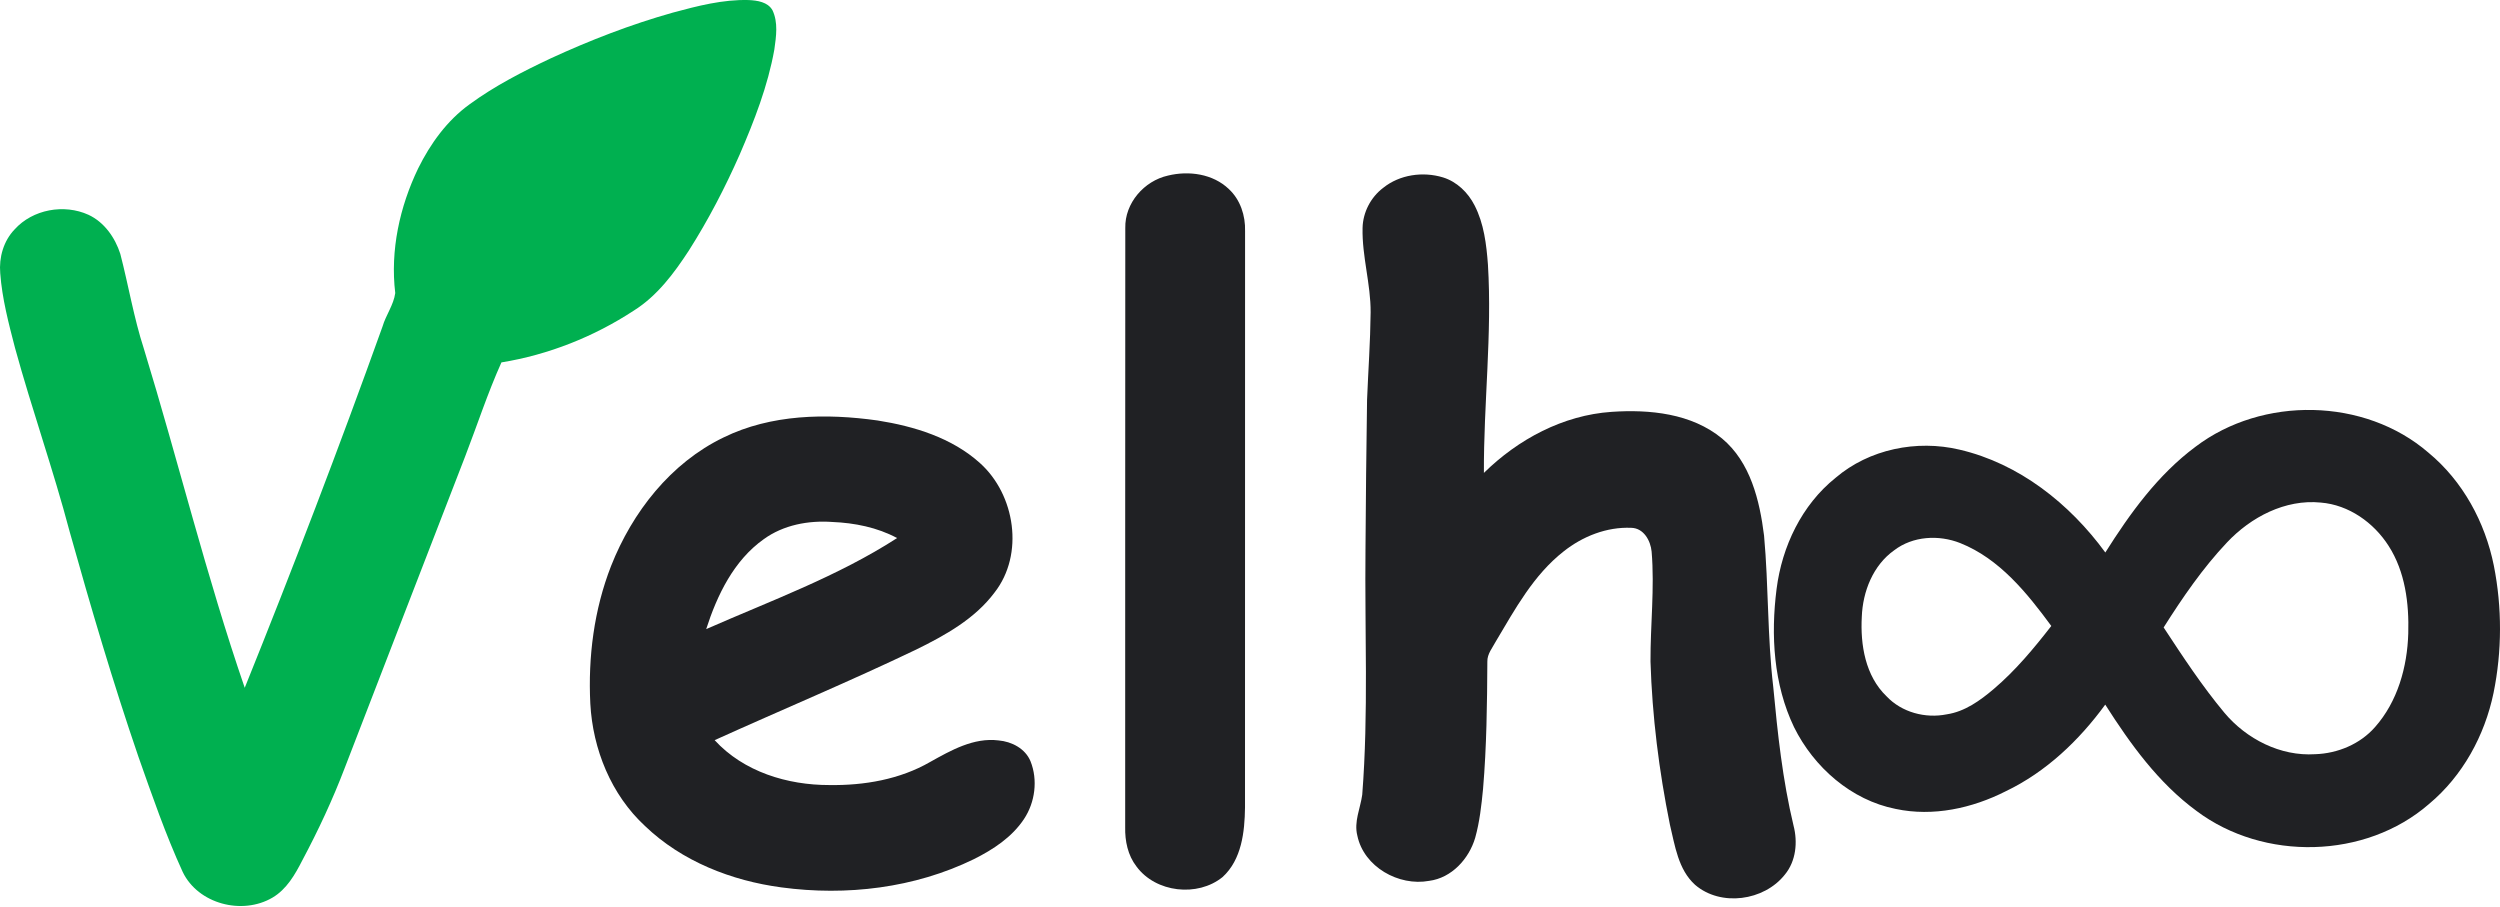
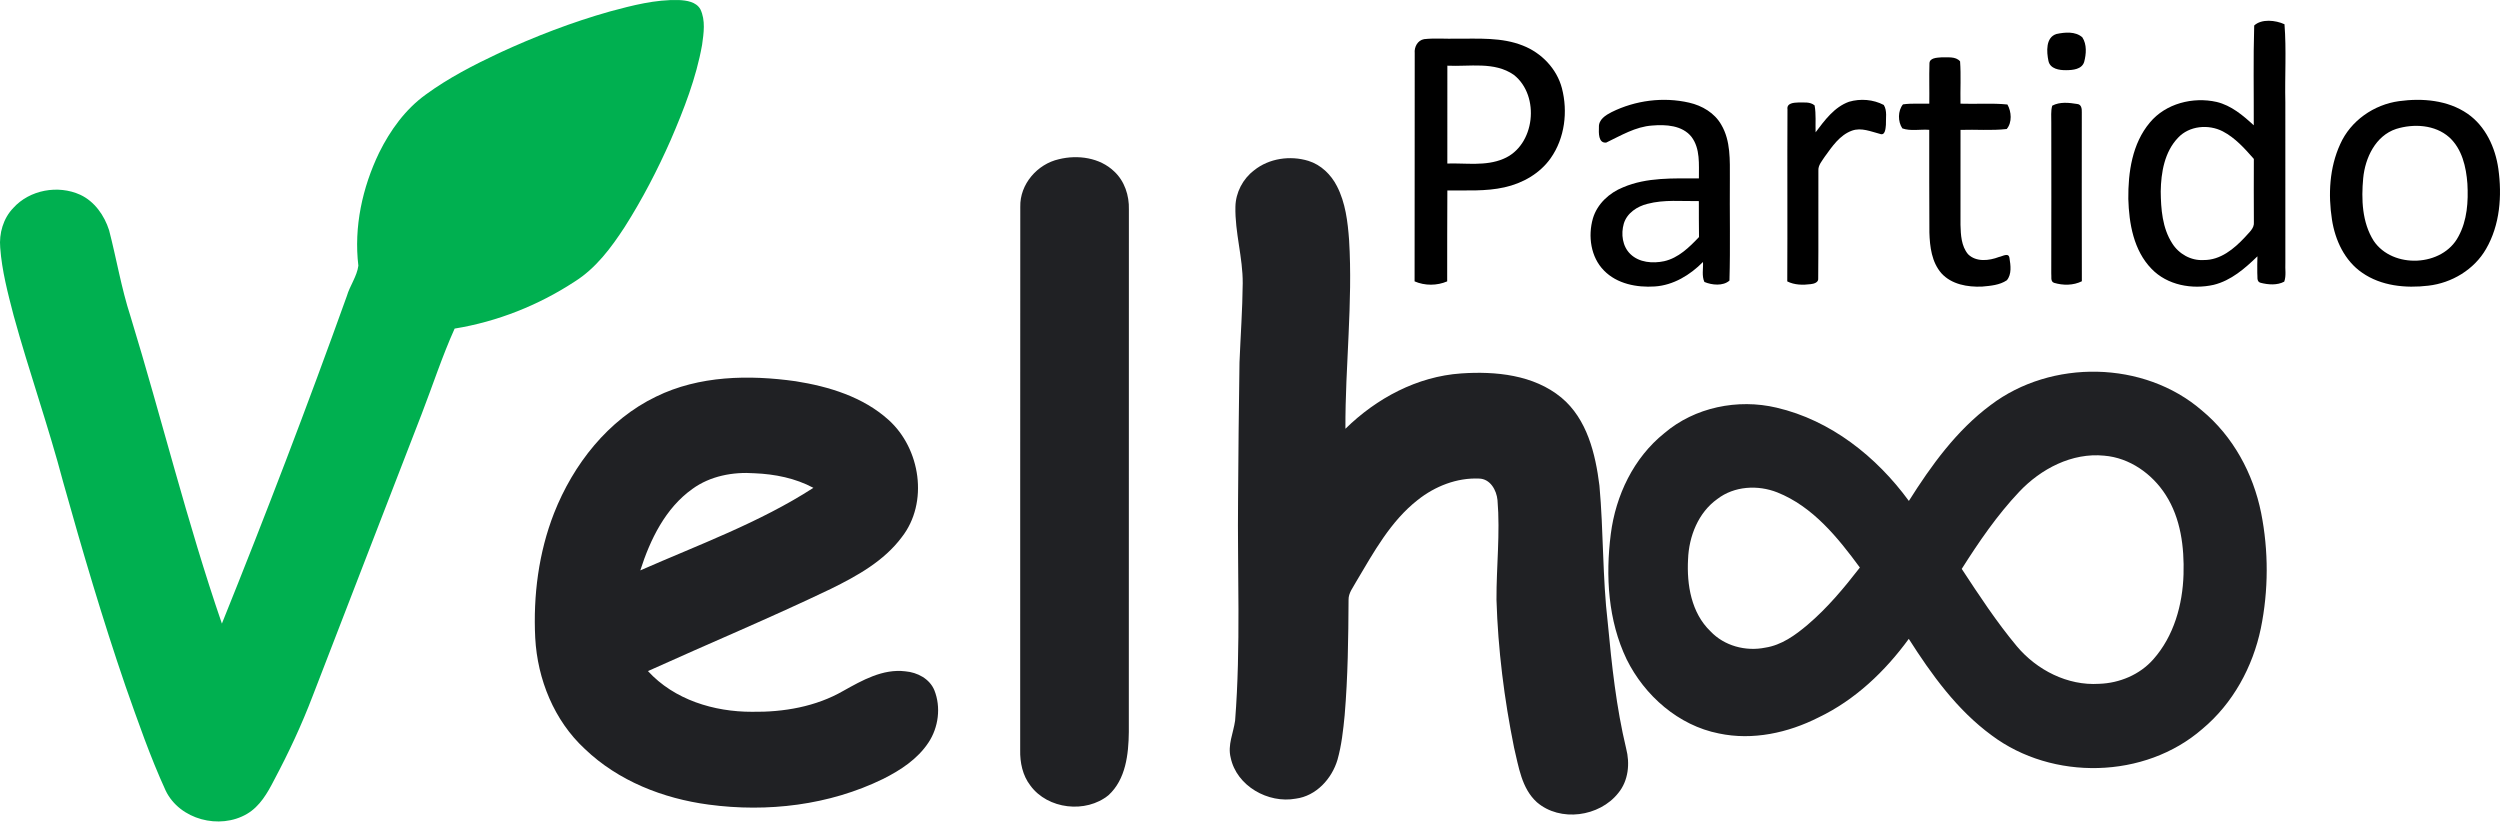
- <svg xmlns="http://www.w3.org/2000/svg" width="2293" height="831" xml:space="preserve" overflow="hidden">
+ <svg xmlns="http://www.w3.org/2000/svg" width="2529" height="831" xml:space="preserve" overflow="hidden">
  <defs>
    <clipPath id="clip0">
-       <rect x="86" y="1482" width="2293" height="831" />
+       <rect x="86" y="1482" width="2529" height="831" />
    </clipPath>
  </defs>
  <g clip-path="url(#clip0)" transform="translate(-86 -1482)">
    <path d="M703.077 1493.58C725.758 1487.46 748.956 1481.42 772.618 1482.04 780.523 1482.43 790.185 1483.75 794.499 1491.36 799.872 1502.56 797.883 1515.55 796.23 1527.39 790.288 1560.82 777.836 1592.67 764.455 1623.71 751.048 1654.09 735.703 1683.67 717.879 1711.7 704.213 1732.66 688.817 1753.38 667.324 1766.88 630.745 1790.83 589.077 1807.38 545.91 1814.4 533.252 1842.53 523.72 1871.93 512.612 1900.68 475.903 1995.82 438.936 2090.82 402.331 2185.99 391.198 2215.2 377.971 2243.57 363.272 2271.13 356.607 2284.17 348.883 2297.69 335.864 2305.33 308.223 2321.59 267.743 2311.19 253.586 2281.77 237.854 2247.44 225.506 2211.64 212.952 2176.05 189.65 2108.09 169.346 2039.1 149.971 1969.93 134.988 1913.15 115.329 1857.73 99.778 1801.13 93.94 1778.6 87.921 1755.91 86.216 1732.61 84.95 1718.13 89.238 1702.95 99.442 1692.37 116.027 1673.99 144.779 1668.83 167.124 1679 181.668 1685.76 191.536 1699.91 196.341 1714.85 203.858 1743.78 208.715 1773.41 217.963 1801.88 249.608 1905.3 275.286 2010.53 310.47 2112.84 354.644 2003.2 396.932 1892.78 436.844 1781.52 439.918 1770.99 447.074 1761.64 448.52 1750.8 443.845 1711.65 452.55 1671.72 469.548 1636.44 480.76 1613.8 496.027 1592.56 516.693 1577.67 539.685 1560.84 565.181 1547.76 590.911 1535.63 627.18 1518.9 664.586 1504.42 703.077 1493.58Z" fill="#00B050" fill-rule="evenodd" />
+     <path d="M2366.35 1507.79C2373.77 1500.88 2387.96 1502.35 2396.99 1506.53 2399.03 1532.65 2397.24 1559.09 2397.84 1585.34 2397.87 1639.5 2397.79 1693.65 2397.87 1747.81 2397.48 1754.13 2398.93 1760.89 2396.73 1766.92 2389.54 1770.79 2380.41 1770.04 2372.79 1768.06 2368.33 1766.97 2369.99 1761.27 2369.47 1758.05 2369.36 1752.45 2369.49 1746.86 2369.62 1741.29 2356.99 1753.56 2342.96 1765.79 2325.43 1770.12 2303.59 1775.05 2278.36 1770.51 2262.51 1753.95 2244.38 1735.33 2239.71 1708.17 2239.01 1683.26 2238.75 1656.36 2242.88 1627.25 2260.8 1605.97 2276.8 1586.68 2304.37 1579.72 2328.39 1585.13 2343.17 1588.69 2355 1598.72 2365.91 1608.76 2366.04 1575.1 2365.32 1541.42 2366.35 1507.79M2289.33 1621.32C2275.58 1635.65 2272.1 1656.52 2271.79 1675.6 2271.98 1693.53 2273.4 1712.61 2283.36 1728.11 2290.05 1738.86 2302.4 1745.9 2315.26 1745.05 2332.22 1745.23 2346 1733.68 2356.94 1722 2360.7 1717.46 2366.72 1713.18 2366.02 1706.55 2365.94 1685.3 2365.86 1664.02 2365.99 1642.77 2356.76 1632.25 2347.16 1621.47 2334.58 1614.89 2320.16 1607.44 2300.63 1609.17 2289.33 1621.32Z" fill-rule="evenodd" />
+     <path d="M2166.34 1516.38C2174.78 1514.6 2185.47 1513.53 2192.47 1519.74 2197.2 1526.91 2196.48 1536.64 2194.34 1544.64 2192 1552.22 2182.76 1552.94 2176.15 1552.99 2169.28 1553.1 2159.91 1551.73 2158.21 1543.65 2156.31 1534.52 2155.22 1519.82 2166.34 1516.38Z" fill-rule="evenodd" />
+     <path d="M1526.64 1521.6C1537.46 1520.41 1548.42 1521.42 1559.32 1521.13 1581.79 1521.26 1605.2 1519.58 1626.54 1528.11 1645.35 1535.46 1660.82 1551.47 1666.02 1571.19 1672.19 1594.91 1668.96 1621.73 1654.67 1642.01 1643.75 1657.56 1626.18 1667.47 1607.86 1671.5 1588.92 1675.77 1569.39 1674.42 1550.15 1674.68 1550.04 1705.34 1549.91 1735.99 1549.97 1766.64 1539.58 1771.09 1527.36 1771.14 1517 1766.64 1517.21 1689.71 1516.95 1612.76 1517.13 1535.82 1516.51 1529.56 1520.02 1522.76 1526.64 1521.6M1550.12 1647.42C1568.93 1646.82 1588.8 1650.29 1606.65 1642.76 1638.97 1629.57 1644.31 1578.84 1617.39 1557.73 1597.76 1544 1572.52 1549.56 1550.15 1548.45 1550.09 1581.43 1550.12 1614.44 1550.12 1647.42Z" fill-rule="evenodd" />
+     <path d="M2037.82 1546.7C2037.54 1540.35 2045.45 1540.4 2049.95 1540.01 2056.18 1540.27 2064.32 1538.77 2068.82 1544.07 2069.85 1558.3 2068.92 1572.62 2069.23 1586.88 2085.05 1587.45 2100.94 1586.1 2116.69 1587.71 2120.85 1594.89 2121.6 1605.97 2115.99 1612.51 2100.5 1614.29 2084.79 1612.84 2069.26 1613.39 2069.23 1645.4 2069.23 1677.41 2069.23 1709.42 2069.49 1719.6 2070.03 1730.94 2076.88 1739.16 2085.1 1747.32 2098.18 1745.77 2108.13 1741.97 2111.67 1741.38 2118.06 1737.01 2118.8 1743.14 2119.97 1750.4 2121.21 1759.44 2116.12 1765.51 2108.78 1770.47 2099.57 1771.14 2091.04 1771.92 2076.47 1772.54 2060.21 1769.77 2049.95 1758.46 2040.1 1747.19 2038.19 1731.56 2037.77 1717.2 2037.54 1682.58 2037.67 1647.96 2037.62 1613.34 2028.65 1612.59 2018.88 1614.89 2010.43 1611.89 2005.75 1605.17 2005.77 1593.96 2011.05 1587.58 2019.83 1586.34 2028.78 1587.09 2037.67 1586.88 2037.88 1573.5 2037.41 1560.09 2037.82 1546.7Z" fill-rule="evenodd" />
+     <path d="M1716.38 1595.37C1740.41 1583.48 1768.6 1579.84 1794.79 1585.86 1807.86 1588.86 1820.47 1596.22 1827.25 1608.19 1836.89 1624.52 1835.91 1644.27 1835.93 1662.57 1835.62 1696.99 1836.5 1731.44 1835.52 1765.84 1829.02 1771.61 1817.73 1770.42 1810.18 1767.24 1807.3 1761.06 1809.15 1753.67 1808.74 1747.03 1795.7 1760.21 1778.79 1770.57 1759.94 1771.79 1741.77 1773 1721.74 1769.18 1708.57 1755.66 1695.14 1742.09 1692.26 1720.82 1697.38 1702.96 1701.74 1688.28 1713.93 1677.09 1727.85 1671.51 1752.06 1661.15 1778.89 1662.54 1804.61 1662.46 1804.51 1648.33 1806.14 1632.35 1797.09 1620.41 1787.71 1608.68 1771.08 1607.83 1757.31 1608.99 1740.41 1610.15 1725.74 1619.12 1710.87 1626.23 1702.72 1627.11 1703.29 1616.12 1703.47 1610.7 1703.06 1602.89 1710.35 1598.44 1716.38 1595.37M1752.57 1688.2C1742.18 1690.76 1731.82 1697.51 1728.63 1708.24 1725.61 1718.68 1727.21 1731.24 1735.3 1739.02 1744.19 1747.65 1757.88 1748.68 1769.46 1746.23 1783.89 1742.97 1794.85 1732.17 1804.72 1721.8 1804.54 1709.68 1804.59 1697.56 1804.56 1685.44 1787.24 1685.65 1769.51 1683.73 1752.57 1688.2Z" fill-rule="evenodd" />
+     <path d="M1956.47 1584.94C1967.93 1581.57 1981 1582.56 1991.62 1588.17 1995.26 1594 1993.59 1601.66 1993.79 1608.24 1993.46 1611.78 1993.15 1619.55 1987.8 1617.45 1978.59 1615.1 1969.01 1610.77 1959.5 1614.14 1947.06 1618.62 1939.37 1630.24 1931.91 1640.52 1929.17 1644.87 1925.12 1649.11 1925.48 1654.65 1925.3 1690.97 1925.68 1727.35 1925.3 1763.67 1925.76 1767.78 1920.81 1769.13 1917.74 1769.44 1909.74 1770.48 1901.33 1770.35 1894 1766.67 1894.33 1708.63 1893.9 1650.59 1894.21 1592.57 1893.28 1586.26 1900.69 1585.82 1905.02 1585.69 1910.51 1585.82 1917.1 1584.7 1921.66 1588.64 1923.27 1597.6 1922.35 1606.79 1922.66 1615.85 1931.84 1603.65 1941.6 1590.27 1956.47 1584.94Z" fill-rule="evenodd" />
+     <path d="M2512.95 1584.31C2536.42 1581.1 2562.19 1583.22 2582.2 1597.05 2600.4 1609.67 2610.27 1631.23 2613.32 1652.68 2617.15 1680 2615 1709.5 2600.89 1733.82 2588.9 1754.71 2566.23 1768.28 2542.52 1770.99 2519.67 1773.73 2494.78 1771.36 2475.47 1757.84 2457.81 1745.71 2448.2 1724.9 2445.02 1704.22 2441.06 1678.71 2442.46 1651.54 2453.34 1627.84 2463.89 1604.11 2487.46 1587.77 2512.95 1584.31M2509.95 1612.43C2489.04 1619.33 2478.57 1641.72 2476.61 1662.27 2474.64 1683.6 2475.42 1706.96 2487.2 1725.6 2506.41 1754.17 2556.95 1751.99 2572.97 1721.18 2581.84 1705 2583.03 1685.85 2582.02 1667.78 2580.78 1650.92 2576.64 1632.65 2563.64 1620.86 2549.24 1608.06 2527.61 1606.95 2509.95 1612.43Z" fill-rule="evenodd" />
+     <path d="M2162.04 1588.91C2169.7 1584.78 2179.1 1585.86 2187.39 1587.21 2191.65 1587.59 2192.08 1592.24 2191.95 1595.72 2191.95 1652.66 2191.82 1709.6 2192 1766.53 2183.36 1770.84 2173 1770.84 2163.95 1768.13 2159.9 1766.82 2161.53 1761.55 2161.06 1758.4 2161.18 1707.61 2161.16 1656.82 2161.08 1606.02 2161.21 1600.32 2160.43 1594.43 2162.04 1588.91Z" fill-rule="evenodd" />
    <path d="M1157.27 1643.04C1176.36 1638.37 1198.52 1641.41 1213.11 1655.42 1223.65 1665.19 1228.39 1679.81 1227.98 1694 1227.95 1870.19 1228.03 2046.4 1227.92 2222.62 1227.64 2245.01 1224.86 2270.43 1207.36 2286.42 1184.45 2305.07 1145.95 2300.74 1128.35 2276.7 1120.44 2266.51 1117.74 2253.34 1118.02 2240.7 1118.12 2057.55 1117.92 1874.37 1118.12 1691.21 1117.56 1668.34 1135.34 1647.94 1157.27 1643.04Z" fill="#202124" fill-rule="evenodd" />
    <path d="M1354.63 1654.31C1369.79 1642.1 1391.16 1639.11 1409.57 1644.73 1422.29 1648.68 1432.49 1658.6 1438.46 1670.34 1447.11 1687.1 1449.35 1706.2 1450.74 1724.76 1454.63 1788.45 1446.75 1852.06 1447.03 1915.75 1478.47 1884.85 1519.67 1862.8 1564.08 1859.76 1598.97 1857.38 1637.46 1861.1 1665.47 1884.2 1691.53 1905.91 1699.97 1941.02 1703.99 1973.24 1708.19 2019.48 1707 2066.08 1712.44 2112.21 1716.43 2154.78 1721.01 2197.45 1731 2239.12 1734.99 2254.32 1733.34 2271.83 1723.02 2284.25 1703.99 2308.31 1664.31 2313.86 1640.73 2293.56 1625.2 2279.52 1622.29 2257.6 1617.63 2238.32 1607.67 2189.06 1601.36 2138.98 1599.84 2088.74 1599.69 2055.13 1603.68 2021.49 1600.87 1987.93 1599.92 1977.86 1593.56 1966.35 1582.23 1966.12 1559.73 1965.14 1537.61 1973.89 1520.13 1987.78 1492.66 2009.31 1475.64 2040.62 1458.08 2070.13 1454.96 2076.09 1450.02 2081.72 1450.2 2088.82 1449.99 2127.75 1449.53 2166.71 1446.26 2205.51 1444.79 2220.61 1443.14 2235.81 1439.03 2250.48 1433.31 2269.81 1417.45 2287.24 1396.8 2289.92 1368.94 2295.06 1336.94 2277.15 1330.96 2248.49 1327.67 2235.66 1333.74 2223.42 1335.44 2210.93 1341.29 2135.91 1337.63 2060.68 1338.43 1985.53 1338.66 1939.91 1339.25 1894.32 1339.87 1848.71 1340.93 1822.01 1342.88 1795.32 1343.14 1768.6 1343.32 1742.53 1335.16 1717.15 1335.75 1691.07 1336.06 1676.75 1343.25 1662.93 1354.63 1654.31Z" fill="#202124" fill-rule="evenodd" />
    <path d="M2099.76 1891.73C2161.08 1845.22 2254.8 1846.59 2313.37 1897.18 2344.91 1923.23 2365.35 1960.97 2373.35 2000.79 2380.97 2039.2 2380.89 2079.24 2373.07 2117.59 2364.94 2156.7 2344.75 2193.69 2313.91 2219.41 2255.68 2270.1 2162.27 2271.95 2100.81 2225.91 2065.79 2200.27 2040 2164.49 2016.93 2128.27 1992.98 2161.11 1962.6 2190.08 1925.66 2207.75 1894.84 2223.38 1859.04 2231.22 1824.82 2223.97 1783.91 2215.9 1749.68 2185.72 1731.48 2148.91 1712.72 2109.75 1710.06 2064.69 1715.48 2022.18 1720.44 1983.2 1738.56 1945.13 1769.58 1920.26 1800.4 1893.93 1844.02 1885.13 1883.18 1894.39 1937.95 1907.13 1984.28 1943.94 2017.01 1988.75 2039.72 1952.76 2065.25 1917.37 2099.76 1891.73M2128.59 1979.54C2106.29 2003.14 2087.83 2030.12 2070.49 2057.49 2088.06 2084.24 2105.67 2111.09 2126.19 2135.7 2146.4 2159.82 2177.58 2175.81 2209.48 2173.75 2230.08 2173.08 2250.65 2164.52 2264.35 2148.91 2285.11 2125.49 2293.96 2093.73 2294.86 2062.99 2295.66 2035.41 2292.05 2006.37 2276.85 1982.71 2263.22 1961.33 2240.32 1945.05 2214.64 1942.96 2182.02 1939.69 2150.45 1956.32 2128.59 1979.54M1823.32 1986.74C1803.94 2000.51 1794.52 2024.53 1793.64 2047.69 1792.22 2073.43 1796.89 2101.99 1816.3 2120.61 1830.21 2135.39 1851.92 2141.17 1871.64 2137.17 1888.18 2134.67 1902.12 2124.56 1914.59 2114.01 1934.57 2097.04 1951.42 2076.79 1967.45 2056.13 1945.15 2025.82 1919.91 1994.45 1883.92 1980.11 1864.26 1972.32 1840.43 1973.63 1823.32 1986.74Z" fill="#202124" fill-rule="evenodd" />
    <path d="M749.676 1883.22C793.297 1861.86 843.706 1861.03 890.915 1867.66 924.573 1872.98 959.083 1883.5 984.842 1906.75 1017.16 1935.75 1025.6 1990.39 998.239 2025.4 980.171 2049.6 953.12 2064.59 926.56 2077.67 865.543 2106.93 803.079 2132.98 741.468 2160.87 768.053 2189.9 808.267 2202.13 846.752 2202.05 878.577 2202.51 911.306 2196.94 939.131 2180.87 958.257 2170.19 979.112 2158.32 1001.85 2161.11 1013.96 2162.16 1026.37 2168.56 1031.2 2180.25 1038.04 2197.4 1035.41 2217.84 1025.24 2233.16 1014.19 2249.91 996.87 2261.21 979.216 2270.03 924.857 2296.55 862.445 2303.96 802.821 2295.93 756.929 2289.84 711.397 2272.02 677.636 2239.64 646.534 2210.92 629.679 2169.18 627.434 2127.31 625.317 2084.61 630.84 2041.09 646.482 2001.12 665.944 1951.74 701.125 1906.62 749.676 1883.22M786.508 1976.54C759.071 1996.02 743.739 2027.8 733.724 2059.02 792.884 2032.99 854.263 2010.72 908.828 1975.5 890.58 1965.7 869.853 1961.6 849.307 1960.75 827.419 1959.2 804.525 1963.48 786.508 1976.54Z" fill="#202124" fill-rule="evenodd" />
  </g>
</svg>
